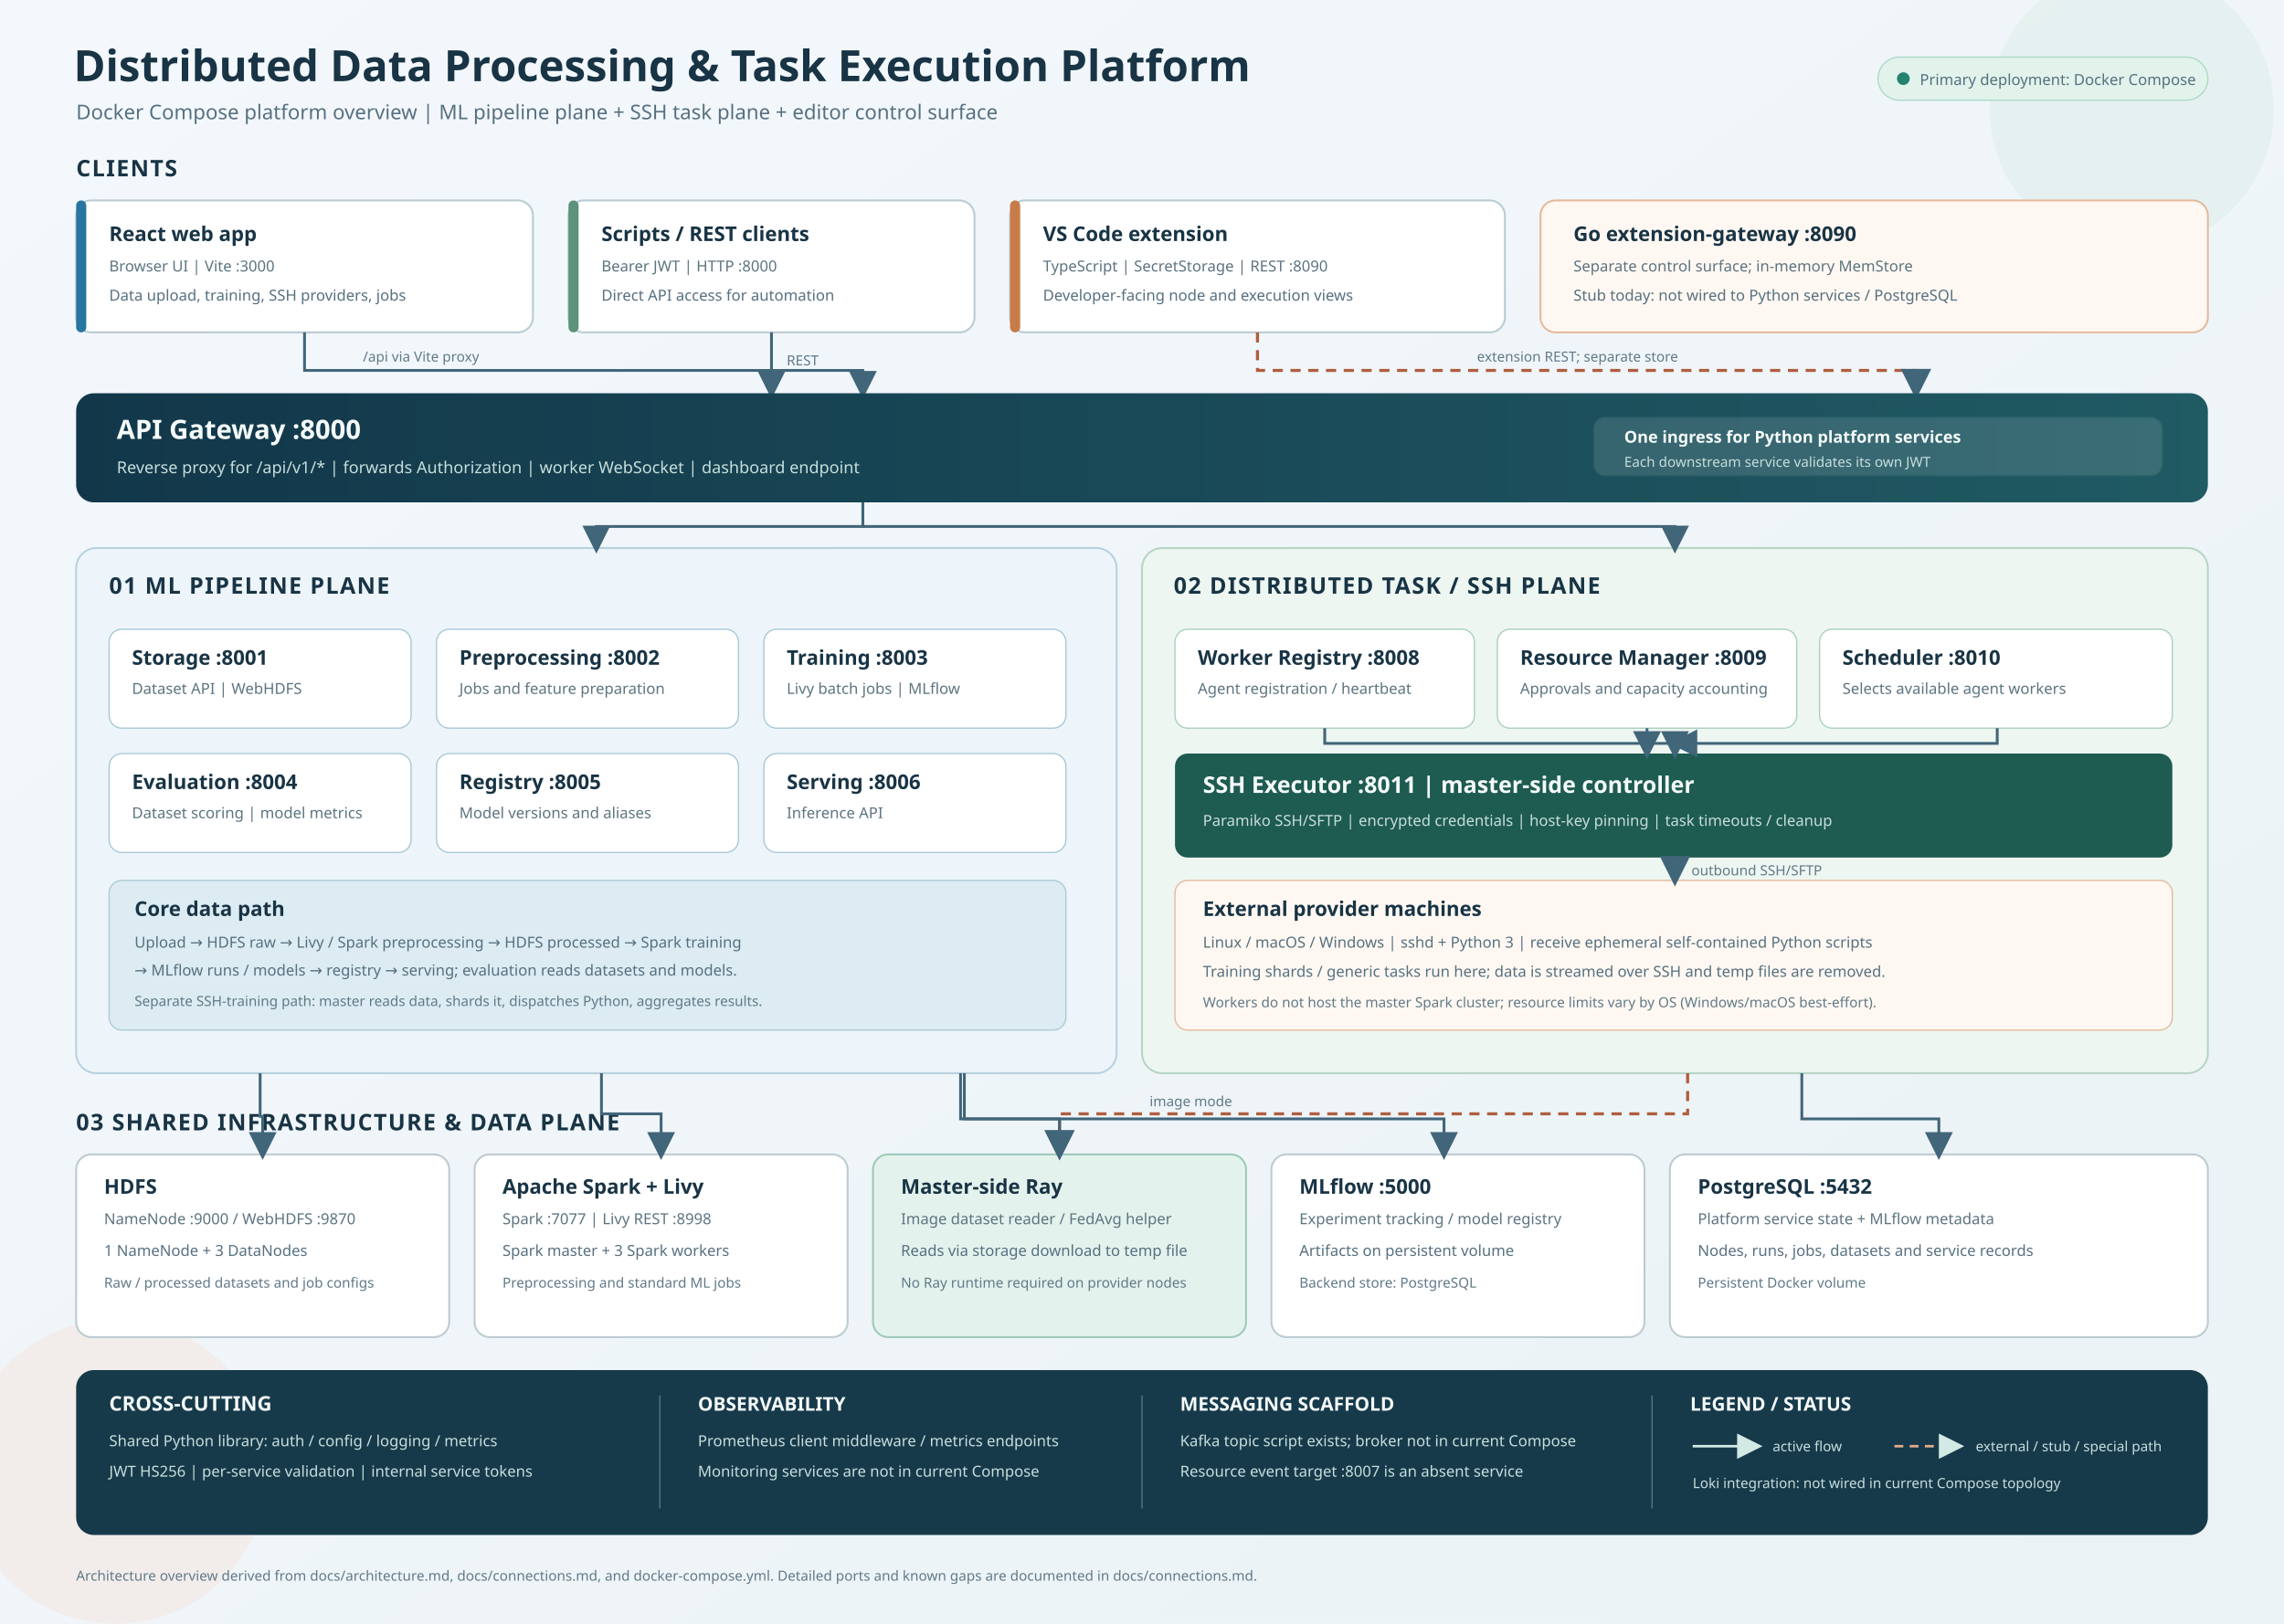
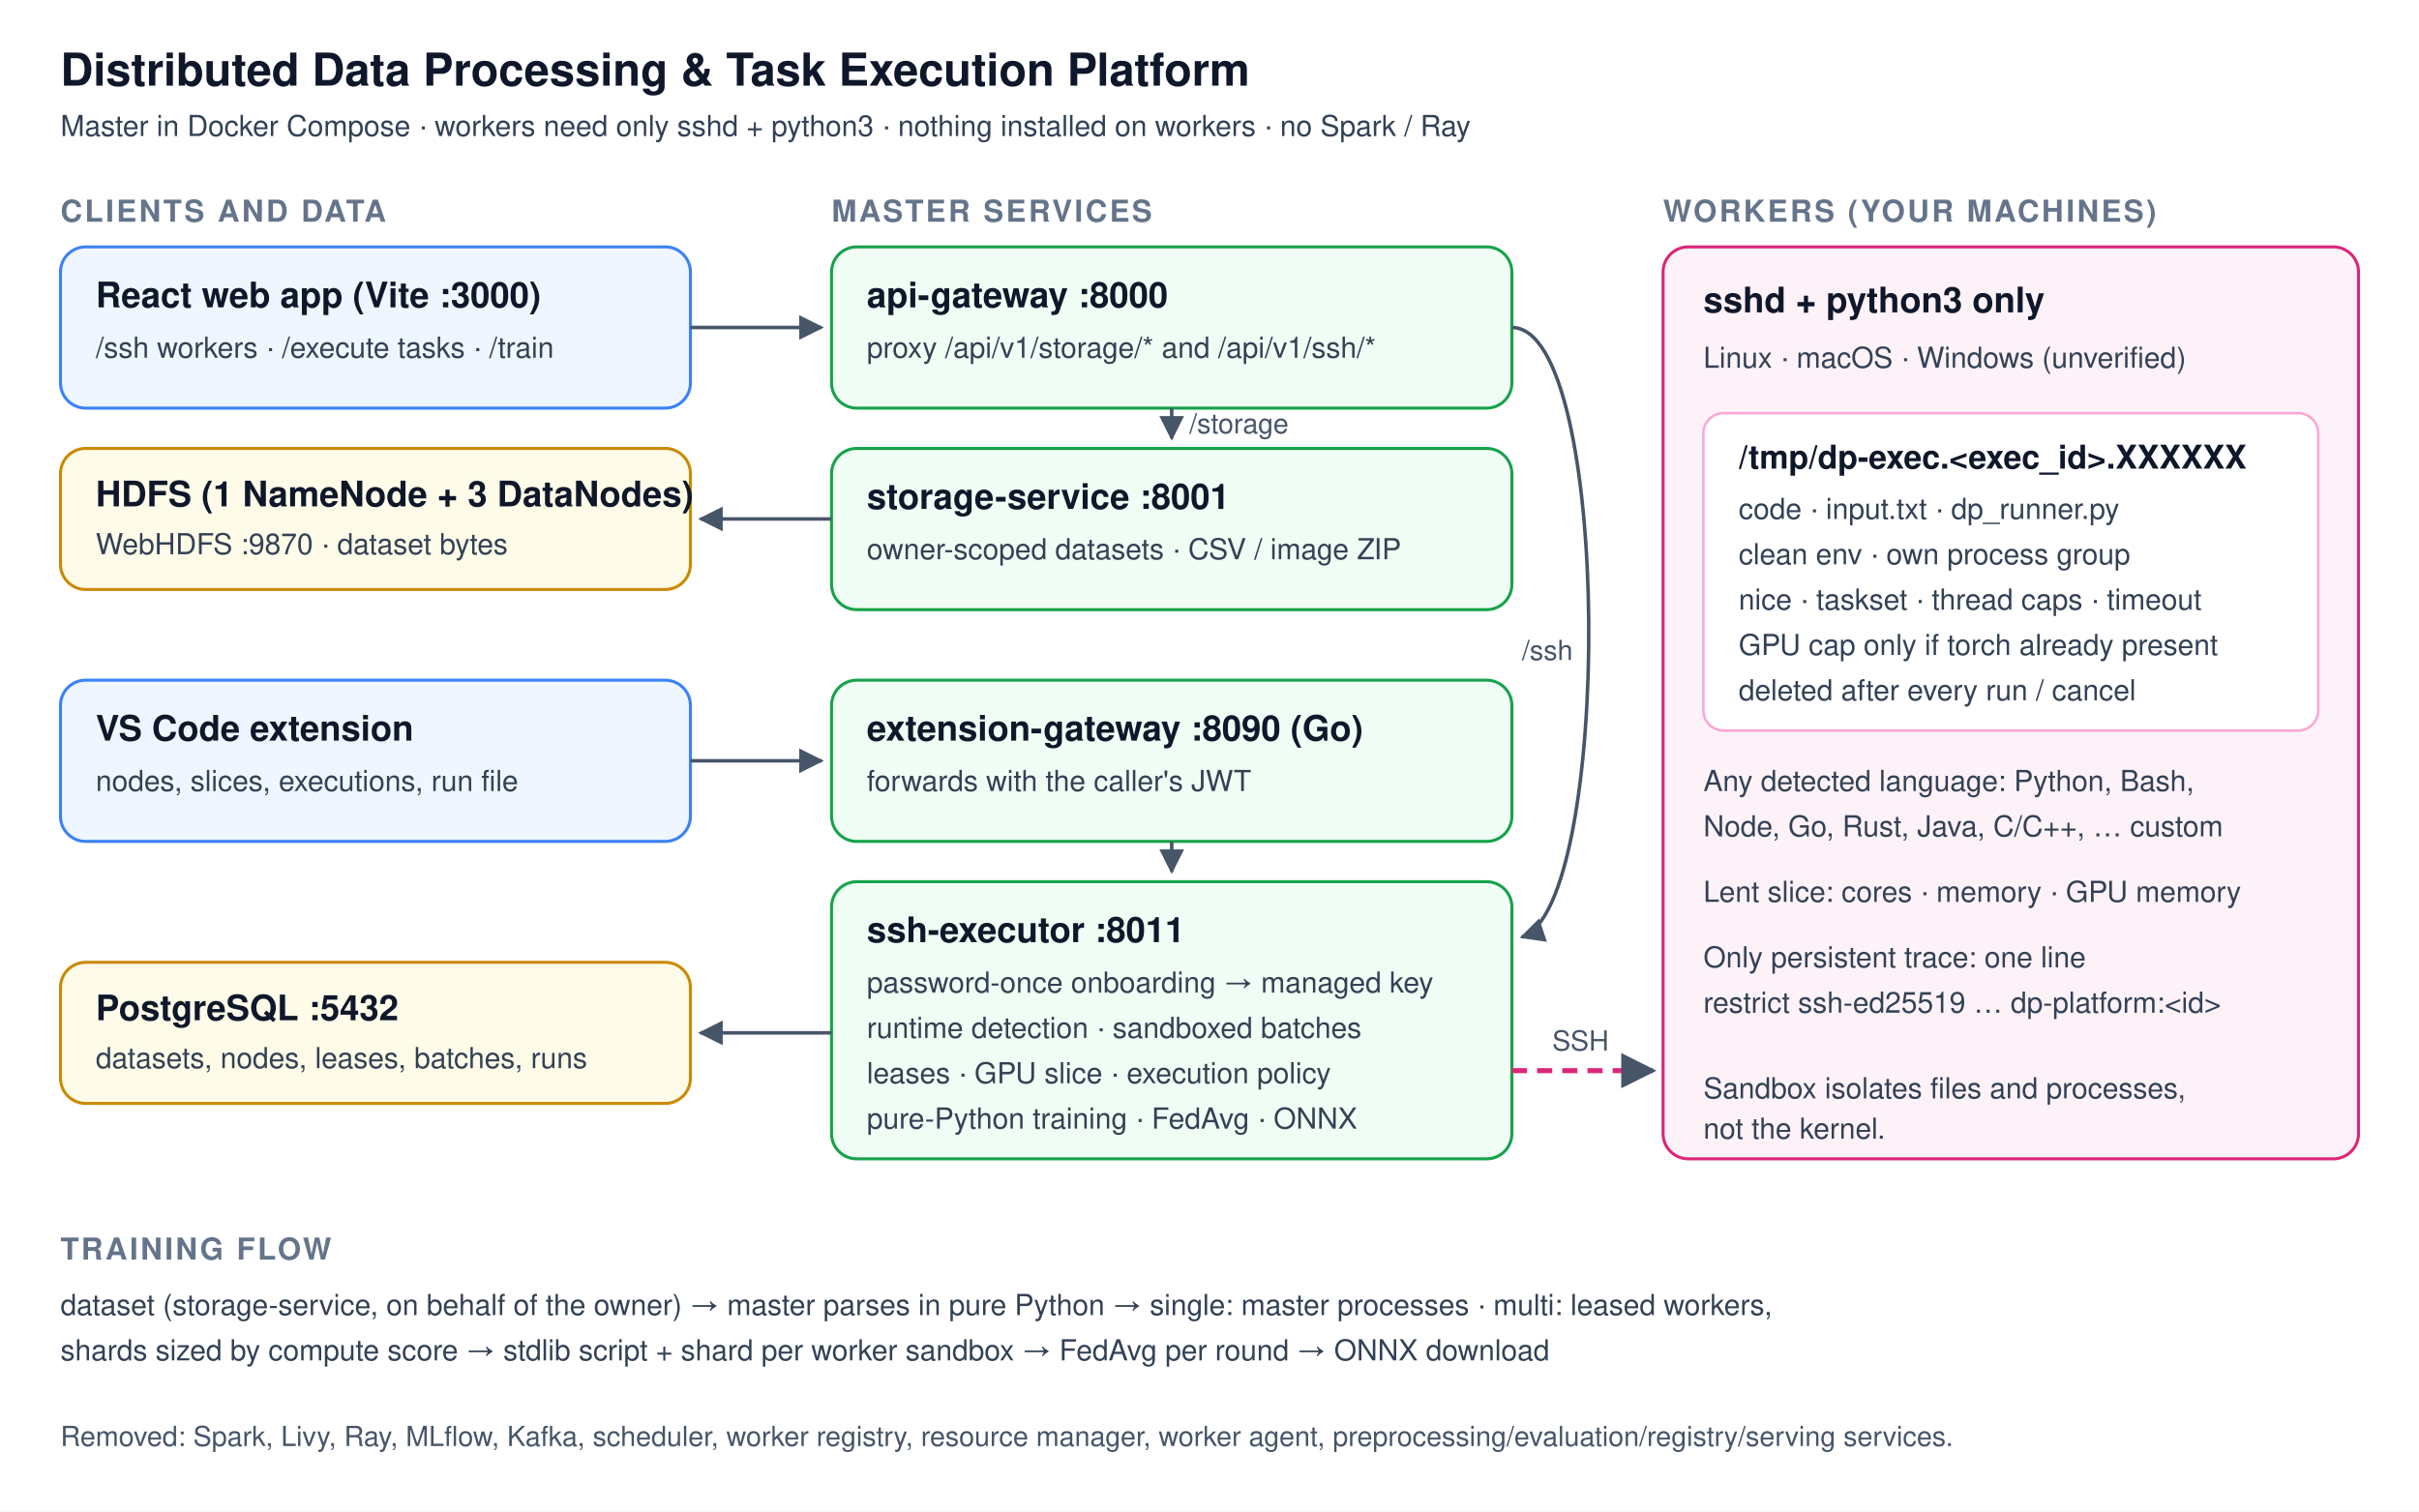
- <svg xmlns="http://www.w3.org/2000/svg" width="1800" height="1280" viewBox="0 0 1800 1280" role="img" aria-labelledby="title desc">
+ <svg xmlns="http://www.w3.org/2000/svg" width="960" height="600" viewBox="0 0 960 600" font-family="-apple-system, Segoe UI, Helvetica, Arial, sans-serif">
  <defs>
-     <linearGradient id="bg" x1="0" y1="0" x2="1" y2="1">
-       <stop offset="0" stop-color="#f4f8fc" />
-       <stop offset="1" stop-color="#eaf2f6" />
-     </linearGradient>
-     <linearGradient id="gateway" x1="0" y1="0" x2="1" y2="0">
-       <stop offset="0" stop-color="#12374a" />
-       <stop offset="1" stop-color="#205a63" />
-     </linearGradient>
-     <marker id="arrow" markerWidth="10" markerHeight="10" refX="8" refY="5" orient="auto">
-       <path d="M0,0 L10,5 L0,10 z" fill="#416579" />
-     </marker>
-     <marker id="arrowLight" markerWidth="10" markerHeight="10" refX="8" refY="5" orient="auto">
-       <path d="M0,0 L10,5 L0,10 z" fill="#d3e9e4" />
+     <marker id="arrow" viewBox="0 0 10 10" refX="9" refY="5" markerWidth="7" markerHeight="7" orient="auto-start-reverse">
+       <path d="M0,0 L10,5 L0,10 z" fill="#475569" />
    </marker>
    <style>
-       text { font-family: 'Segoe UI', 'Aptos', sans-serif; fill: #183445; }
-       .title { font-size: 34px; font-weight: 700; }
-       .subtitle { font-size: 16px; fill: #567080; }
-       .lane-title { font-size: 18px; font-weight: 700; letter-spacing: 1px; }
-       .card-title { font-size: 16px; font-weight: 700; }
-       .card-sub { font-size: 12px; fill: #5c7480; }
-       .small { font-size: 12px; fill: #567080; }
-       .tiny { font-size: 11px; fill: #607987; }
-       .white { fill: #f4faf9; }
-       .white-sub { fill: #c7dedb; }
-       .stroke { stroke: #b9ccd3; stroke-width: 1.5; }
-       .flow { fill: none; stroke: #416579; stroke-width: 2.2; marker-end: url(#arrow); }
-       .flow-dash { fill: none; stroke: #b05d3f; stroke-width: 2.4; stroke-dasharray: 8 6; marker-end: url(#arrow); }
-       .flow-light { fill: none; stroke: #d3e9e4; stroke-width: 2; marker-end: url(#arrowLight); }
+       .box { fill: #ffffff; stroke: #94a3b8; stroke-width: 1.2; rx: 10; }
+       .client { fill: #eff6ff; stroke: #3b82f6; }
+       .svc { fill: #f0fdf4; stroke: #16a34a; }
+       .infra { fill: #fefce8; stroke: #ca8a04; }
+       .worker { fill: #fdf2f8; stroke: #db2777; }
+       .t { font-size: 14px; font-weight: 600; fill: #0f172a; }
+       .s { font-size: 11.5px; fill: #334155; }
+       .h { font-size: 12px; font-weight: 700; fill: #64748b; letter-spacing: 0.08em; }
+       .edge { stroke: #475569; stroke-width: 1.4; fill: none; marker-end: url(#arrow); }
+       .ssh { stroke: #db2777; stroke-width: 2; fill: none; marker-end: url(#arrow); stroke-dasharray: 6 4; }
+       .lbl { font-size: 11px; fill: #475569; }
    </style>
  </defs>
-   <rect width="1800" height="1280" fill="url(#bg)" />
-   <circle cx="1680" cy="86" r="112" fill="#d5e9e3" opacity=".38" />
-   <circle cx="91" cy="1160" r="120" fill="#f5dfd2" opacity=".35" />
-   <text x="58" y="64" class="title">Distributed Data Processing &amp; Task Execution Platform</text>
-   <text x="60" y="94" class="subtitle">Docker Compose platform overview | ML pipeline plane + SSH task plane + editor control surface</text>
-   <rect x="1480" y="45" width="260" height="34" rx="17" fill="#e1f3eb" stroke="#add8c8" />
-   <circle cx="1500" cy="62" r="5" fill="#25836d" />
-   <text x="1513" y="67" class="small" fill="#256953">Primary deployment: Docker Compose</text>
-   <text x="60" y="139" class="lane-title">CLIENTS</text>
-   <rect x="60" y="158" width="360" height="104" rx="12" fill="#ffffff" class="stroke" />
-   <rect x="60" y="158" width="8" height="104" rx="4" fill="#2776a0" />
-   <text x="86" y="190" class="card-title">React web app</text>
-   <text x="86" y="214" class="card-sub">Browser UI | Vite :3000</text>
-   <text x="86" y="237" class="small">Data upload, training, SSH providers, jobs</text>
-   <rect x="448" y="158" width="320" height="104" rx="12" fill="#ffffff" class="stroke" />
-   <rect x="448" y="158" width="8" height="104" rx="4" fill="#5d927b" />
-   <text x="474" y="190" class="card-title">Scripts / REST clients</text>
-   <text x="474" y="214" class="card-sub">Bearer JWT | HTTP :8000</text>
-   <text x="474" y="237" class="small">Direct API access for automation</text>
-   <rect x="796" y="158" width="390" height="104" rx="12" fill="#ffffff" class="stroke" />
-   <rect x="796" y="158" width="8" height="104" rx="4" fill="#c77c48" />
-   <text x="822" y="190" class="card-title">VS Code extension</text>
-   <text x="822" y="214" class="card-sub">TypeScript | SecretStorage | REST :8090</text>
-   <text x="822" y="237" class="small">Developer-facing node and execution views</text>
-   <rect x="1214" y="158" width="526" height="104" rx="12" fill="#fff8f2" stroke="#e4b99c" stroke-width="1.5" />
-   <text x="1240" y="190" class="card-title">Go extension-gateway :8090</text>
-   <text x="1240" y="214" class="card-sub">Separate control surface; in-memory MemStore</text>
-   <text x="1240" y="237" class="small">Stub today: not wired to Python services / PostgreSQL</text>
-   <path d="M240 262 V292 H680 V310" class="flow" />
-   <text x="286" y="285" class="tiny">/api via Vite proxy</text>
-   <path d="M608 262 V310" class="flow" />
-   <text x="620" y="288" class="tiny">REST</text>
-   <path d="M991 262 V292 H1510 V310" class="flow-dash" />
-   <text x="1164" y="285" class="tiny">extension REST; separate store</text>
-   <rect x="60" y="310" width="1680" height="86" rx="14" fill="url(#gateway)" />
-   <text x="92" y="346" class="white" font-size="21" font-weight="700">API Gateway :8000</text>
-   <text x="92" y="373" class="white-sub" font-size="13">Reverse proxy for /api/v1/* | forwards Authorization | worker WebSocket | dashboard endpoint</text>
-   <rect x="1256" y="329" width="448" height="46" rx="9" fill="#ffffff" opacity=".12" stroke="#8fb7b2" />
-   <text x="1280" y="349" class="white" font-size="13" font-weight="600">One ingress for Python platform services</text>
-   <text x="1280" y="368" class="white-sub" font-size="11">Each downstream service validates its own JWT</text>
-   <rect x="60" y="432" width="820" height="414" rx="16" fill="#edf5fa" stroke="#b8d1df" stroke-width="1.5" />
-   <rect x="900" y="432" width="840" height="414" rx="16" fill="#edf6f1" stroke="#b7d5c5" stroke-width="1.5" />
-   <text x="86" y="468" class="lane-title" fill="#1e6380">01  ML PIPELINE PLANE</text>
-   <text x="925" y="468" class="lane-title" fill="#32775e">02  DISTRIBUTED TASK / SSH PLANE</text>
-   <path d="M680 396 V415 H470 V432" class="flow" />
-   <path d="M680 415 H1320 V432" class="flow" />
-   <rect x="86" y="496" width="238" height="78" rx="10" fill="#ffffff" stroke="#a8c7d7" />
-   <text x="104" y="524" class="card-title">Storage :8001</text>
-   <text x="104" y="547" class="card-sub">Dataset API | WebHDFS</text>
-   <rect x="344" y="496" width="238" height="78" rx="10" fill="#ffffff" stroke="#a8c7d7" />
-   <text x="362" y="524" class="card-title">Preprocessing :8002</text>
-   <text x="362" y="547" class="card-sub">Jobs and feature preparation</text>
-   <rect x="602" y="496" width="238" height="78" rx="10" fill="#ffffff" stroke="#a8c7d7" />
-   <text x="620" y="524" class="card-title">Training :8003</text>
-   <text x="620" y="547" class="card-sub">Livy batch jobs | MLflow</text>
-   <rect x="86" y="594" width="238" height="78" rx="10" fill="#ffffff" stroke="#a8c7d7" />
-   <text x="104" y="622" class="card-title">Evaluation :8004</text>
-   <text x="104" y="645" class="card-sub">Dataset scoring | model metrics</text>
-   <rect x="344" y="594" width="238" height="78" rx="10" fill="#ffffff" stroke="#a8c7d7" />
-   <text x="362" y="622" class="card-title">Registry :8005</text>
-   <text x="362" y="645" class="card-sub">Model versions and aliases</text>
-   <rect x="602" y="594" width="238" height="78" rx="10" fill="#ffffff" stroke="#a8c7d7" />
-   <text x="620" y="622" class="card-title">Serving :8006</text>
-   <text x="620" y="645" class="card-sub">Inference API</text>
-   <rect x="86" y="694" width="754" height="118" rx="10" fill="#dcecf2" stroke="#abc9d5" />
-   <text x="106" y="722" class="card-title">Core data path</text>
-   <text x="106" y="747" class="small">Upload → HDFS raw → Livy / Spark preprocessing → HDFS processed → Spark training</text>
-   <text x="106" y="769" class="small">→ MLflow runs / models → registry → serving; evaluation reads datasets and models.</text>
-   <text x="106" y="793" class="tiny">Separate SSH-training path: master reads data, shards it, dispatches Python, aggregates results.</text>
-   <rect x="926" y="496" width="236" height="78" rx="10" fill="#ffffff" stroke="#a9cfbd" />
-   <text x="944" y="524" class="card-title">Worker Registry :8008</text>
-   <text x="944" y="547" class="card-sub">Agent registration / heartbeat</text>
-   <rect x="1180" y="496" width="236" height="78" rx="10" fill="#ffffff" stroke="#a9cfbd" />
-   <text x="1198" y="524" class="card-title">Resource Manager :8009</text>
-   <text x="1198" y="547" class="card-sub">Approvals and capacity accounting</text>
-   <rect x="1434" y="496" width="278" height="78" rx="10" fill="#ffffff" stroke="#a9cfbd" />
-   <text x="1452" y="524" class="card-title">Scheduler :8010</text>
-   <text x="1452" y="547" class="card-sub">Selects available agent workers</text>
-   <rect x="926" y="594" width="786" height="82" rx="10" fill="#1e5b51" />
-   <text x="948" y="625" class="white" font-size="18" font-weight="700">SSH Executor :8011 | master-side controller</text>
-   <text x="948" y="651" class="white-sub" font-size="12">Paramiko SSH/SFTP | encrypted credentials | host-key pinning | task timeouts / cleanup</text>
-   <rect x="926" y="694" width="786" height="118" rx="10" fill="#fff8f2" stroke="#e2b99d" />
-   <text x="948" y="722" class="card-title" fill="#864b34">External provider machines</text>
-   <text x="948" y="747" class="small">Linux / macOS / Windows | sshd + Python 3 | receive ephemeral self-contained Python scripts</text>
-   <text x="948" y="770" class="small">Training shards / generic tasks run here; data is streamed over SSH and temp files are removed.</text>
-   <text x="948" y="794" class="tiny">Workers do not host the master Spark cluster; resource limits vary by OS (Windows/macOS best-effort).</text>
-   <path d="M1044 574 V586 H1320 V594" class="flow" />
-   <path d="M1298 574 V594" class="flow" />
-   <path d="M1574 574 V586 H1320" class="flow" />
-   <path d="M1320 676 V694" class="flow-dash" />
-   <text x="1333" y="690" class="tiny">outbound SSH/SFTP</text>
-   <text x="60" y="891" class="lane-title">03  SHARED INFRASTRUCTURE &amp; DATA PLANE</text>
-   <rect x="60" y="910" width="294" height="144" rx="12" fill="#ffffff" stroke="#bdcbd1" stroke-width="1.5" />
-   <text x="82" y="941" class="card-title">HDFS</text>
-   <text x="82" y="965" class="card-sub">NameNode :9000 / WebHDFS :9870</text>
-   <text x="82" y="990" class="small">1 NameNode + 3 DataNodes</text>
-   <text x="82" y="1015" class="tiny">Raw / processed datasets and job configs</text>
-   <rect x="374" y="910" width="294" height="144" rx="12" fill="#ffffff" stroke="#bdcbd1" stroke-width="1.5" />
-   <text x="396" y="941" class="card-title">Apache Spark + Livy</text>
-   <text x="396" y="965" class="card-sub">Spark :7077 | Livy REST :8998</text>
-   <text x="396" y="990" class="small">Spark master + 3 Spark workers</text>
-   <text x="396" y="1015" class="tiny">Preprocessing and standard ML jobs</text>
-   <rect x="688" y="910" width="294" height="144" rx="12" fill="#e4f2ed" stroke="#9ec9b8" stroke-width="1.5" />
-   <text x="710" y="941" class="card-title">Master-side Ray</text>
-   <text x="710" y="965" class="card-sub">Image dataset reader / FedAvg helper</text>
-   <text x="710" y="990" class="small">Reads via storage download to temp file</text>
-   <text x="710" y="1015" class="tiny">No Ray runtime required on provider nodes</text>
-   <rect x="1002" y="910" width="294" height="144" rx="12" fill="#ffffff" stroke="#bdcbd1" stroke-width="1.5" />
-   <text x="1024" y="941" class="card-title">MLflow :5000</text>
-   <text x="1024" y="965" class="card-sub">Experiment tracking / model registry</text>
-   <text x="1024" y="990" class="small">Artifacts on persistent volume</text>
-   <text x="1024" y="1015" class="tiny">Backend store: PostgreSQL</text>
-   <rect x="1316" y="910" width="424" height="144" rx="12" fill="#ffffff" stroke="#bdcbd1" stroke-width="1.5" />
-   <text x="1338" y="941" class="card-title">PostgreSQL :5432</text>
-   <text x="1338" y="965" class="card-sub">Platform service state + MLflow metadata</text>
-   <text x="1338" y="990" class="small">Nodes, runs, jobs, datasets and service records</text>
-   <text x="1338" y="1015" class="tiny">Persistent Docker volume</text>
-   <path d="M205 846 V880 H207 V910" class="flow" />
-   <path d="M474 846 V878 H521 V910" class="flow" />
-   <path d="M1330 846 V878 H835 V910" class="flow-dash" />
-   <text x="906" y="872" class="tiny">image mode</text>
-   <path d="M760 846 V882 H835 V910" class="flow" />
-   <path d="M757 846 V882 H1138 V910" class="flow" />
-   <path d="M1420 846 V882 H1528 V910" class="flow" />
-   <rect x="60" y="1080" width="1680" height="130" rx="14" fill="#173a4b" />
-   <text x="86" y="1112" class="white" font-size="16" font-weight="700">CROSS-CUTTING</text>
-   <text x="86" y="1140" class="white-sub" font-size="12">Shared Python library: auth / config / logging / metrics</text>
-   <text x="86" y="1164" class="white-sub" font-size="12">JWT HS256 | per-service validation | internal service tokens</text>
-   <line x1="520" y1="1100" x2="520" y2="1189" stroke="#547681" />
-   <text x="550" y="1112" class="white" font-size="15" font-weight="700">OBSERVABILITY</text>
-   <text x="550" y="1140" class="white-sub" font-size="12">Prometheus client middleware / metrics endpoints</text>
-   <text x="550" y="1164" class="white-sub" font-size="12">Monitoring services are not in current Compose</text>
-   <line x1="900" y1="1100" x2="900" y2="1189" stroke="#547681" />
-   <text x="930" y="1112" class="white" font-size="15" font-weight="700">MESSAGING SCAFFOLD</text>
-   <text x="930" y="1140" class="white-sub" font-size="12">Kafka topic script exists; broker not in current Compose</text>
-   <text x="930" y="1164" class="white-sub" font-size="12">Resource event target :8007 is an absent service</text>
-   <line x1="1302" y1="1100" x2="1302" y2="1189" stroke="#547681" />
-   <text x="1332" y="1112" class="white" font-size="15" font-weight="700">LEGEND / STATUS</text>
-   <line x1="1334" y1="1140" x2="1385" y2="1140" stroke="#d3e9e4" stroke-width="2" marker-end="url(#arrowLight)" />
-   <text x="1397" y="1144" class="white-sub" font-size="11">active flow</text>
-   <line x1="1493" y1="1140" x2="1544" y2="1140" stroke="#e2a989" stroke-width="2" stroke-dasharray="7 5" marker-end="url(#arrowLight)" />
-   <text x="1557" y="1144" class="white-sub" font-size="11">external / stub / special path</text>
-   <text x="1334" y="1173" class="white-sub" font-size="11">Loki integration: not wired in current Compose topology</text>
-   <text x="60" y="1246" class="tiny">Architecture overview derived from docs/architecture.md, docs/connections.md, and docker-compose.yml. Detailed ports and known gaps are documented in docs/connections.md.</text>
+   <rect width="960" height="600" fill="#ffffff" />
+   <text x="24" y="34" class="t" style="font-size:18px">Distributed Data Processing &amp; Task Execution Platform</text>
+   <text x="24" y="54" class="s">Master in Docker Compose · workers need only sshd + python3 · nothing installed on workers · no Spark / Ray</text>
+   <text x="24" y="88" class="h">CLIENTS AND DATA</text>
+   <rect x="24" y="98" width="250" height="64" class="box client" />
+   <text x="38" y="122" class="t">React web app (Vite :3000)</text>
+   <text x="38" y="142" class="s">/ssh workers · /execute tasks · /train</text>
+   <rect x="24" y="178" width="250" height="56" class="box infra" />
+   <text x="38" y="201" class="t">HDFS (1 NameNode + 3 DataNodes)</text>
+   <text x="38" y="220" class="s">WebHDFS :9870 · dataset bytes</text>
+   <rect x="24" y="270" width="250" height="64" class="box client" />
+   <text x="38" y="294" class="t">VS Code extension</text>
+   <text x="38" y="314" class="s">nodes, slices, executions, run file</text>
+   <rect x="24" y="382" width="250" height="56" class="box infra" />
+   <text x="38" y="405" class="t">PostgreSQL :5432</text>
+   <text x="38" y="424" class="s">datasets, nodes, leases, batches, runs</text>
+   <text x="330" y="88" class="h">MASTER SERVICES</text>
+   <rect x="330" y="98" width="270" height="64" class="box svc" />
+   <text x="344" y="122" class="t">api-gateway :8000</text>
+   <text x="344" y="142" class="s">proxy /api/v1/storage/* and /api/v1/ssh/*</text>
+   <rect x="330" y="178" width="270" height="64" class="box svc" />
+   <text x="344" y="202" class="t">storage-service :8001</text>
+   <text x="344" y="222" class="s">owner-scoped datasets · CSV / image ZIP</text>
+   <rect x="330" y="270" width="270" height="64" class="box svc" />
+   <text x="344" y="294" class="t">extension-gateway :8090 (Go)</text>
+   <text x="344" y="314" class="s">forwards with the caller's JWT</text>
+   <rect x="330" y="350" width="270" height="110" class="box svc" />
+   <text x="344" y="374" class="t">ssh-executor :8011</text>
+   <text x="344" y="394" class="s">password-once onboarding → managed key</text>
+   <text x="344" y="412" class="s">runtime detection · sandboxed batches</text>
+   <text x="344" y="430" class="s">leases · GPU slice · execution policy</text>
+   <text x="344" y="448" class="s">pure-Python training · FedAvg · ONNX</text>
+   <text x="660" y="88" class="h">WORKERS (YOUR MACHINES)</text>
+   <rect x="660" y="98" width="276" height="362" class="box worker" />
+   <text x="676" y="124" class="t">sshd + python3 only</text>
+   <text x="676" y="146" class="s">Linux · macOS · Windows (unverified)</text>
+   <rect x="676" y="164" width="244" height="126" rx="8" fill="#ffffff" stroke="#f9a8d4" />
+   <text x="690" y="186" class="t" style="font-size:13px">/tmp/dp-exec.&lt;exec_id&gt;.XXXXXX</text>
+   <text x="690" y="206" class="s">code · input.txt · dp_runner.py</text>
+   <text x="690" y="224" class="s">clean env · own process group</text>
+   <text x="690" y="242" class="s">nice · taskset · thread caps · timeout</text>
+   <text x="690" y="260" class="s">GPU cap only if torch already present</text>
+   <text x="690" y="278" class="s">deleted after every run / cancel</text>
+   <text x="676" y="314" class="s">Any detected language: Python, Bash,</text>
+   <text x="676" y="332" class="s">Node, Go, Rust, Java, C/C++, … custom</text>
+   <text x="676" y="358" class="s">Lent slice: cores · memory · GPU memory</text>
+   <text x="676" y="384" class="s">Only persistent trace: one line</text>
+   <text x="676" y="402" class="s">restrict ssh-ed25519 … dp-platform:&lt;id&gt;</text>
+   <text x="676" y="436" class="s">Sandbox isolates files and processes,</text>
+   <text x="676" y="452" class="s">not the kernel.</text>
+   <path d="M274 130 L326 130" class="edge" />
+   <path d="M274 302 L326 302" class="edge" />
+   <path d="M465 162 L465 174" class="edge" />
+   <text x="472" y="172" class="lbl">/storage</text>
+   <path d="M600 130 C 640 130, 640 360, 604 372" class="edge" />
+   <text x="604" y="262" class="lbl">/ssh</text>
+   <path d="M465 334 L465 346" class="edge" />
+   <path d="M330 206 L278 206" class="edge" />
+   <path d="M330 410 L278 410" class="edge" />
+   <path d="M600 425 L656 425" class="ssh" />
+   <text x="616" y="417" class="lbl">SSH</text>
+   <text x="24" y="500" class="h">TRAINING FLOW</text>
+   <text x="24" y="522" class="s">dataset (storage-service, on behalf of the owner) → master parses in pure Python → single: master processes · multi: leased workers,</text>
+   <text x="24" y="540" class="s">shards sized by compute score → stdlib script + shard per worker sandbox → FedAvg per round → ONNX download</text>
+   <text x="24" y="574" class="lbl">Removed: Spark, Livy, Ray, MLflow, Kafka, scheduler, worker registry, resource manager, worker agent, preprocessing/evaluation/registry/serving services.</text>
</svg>
